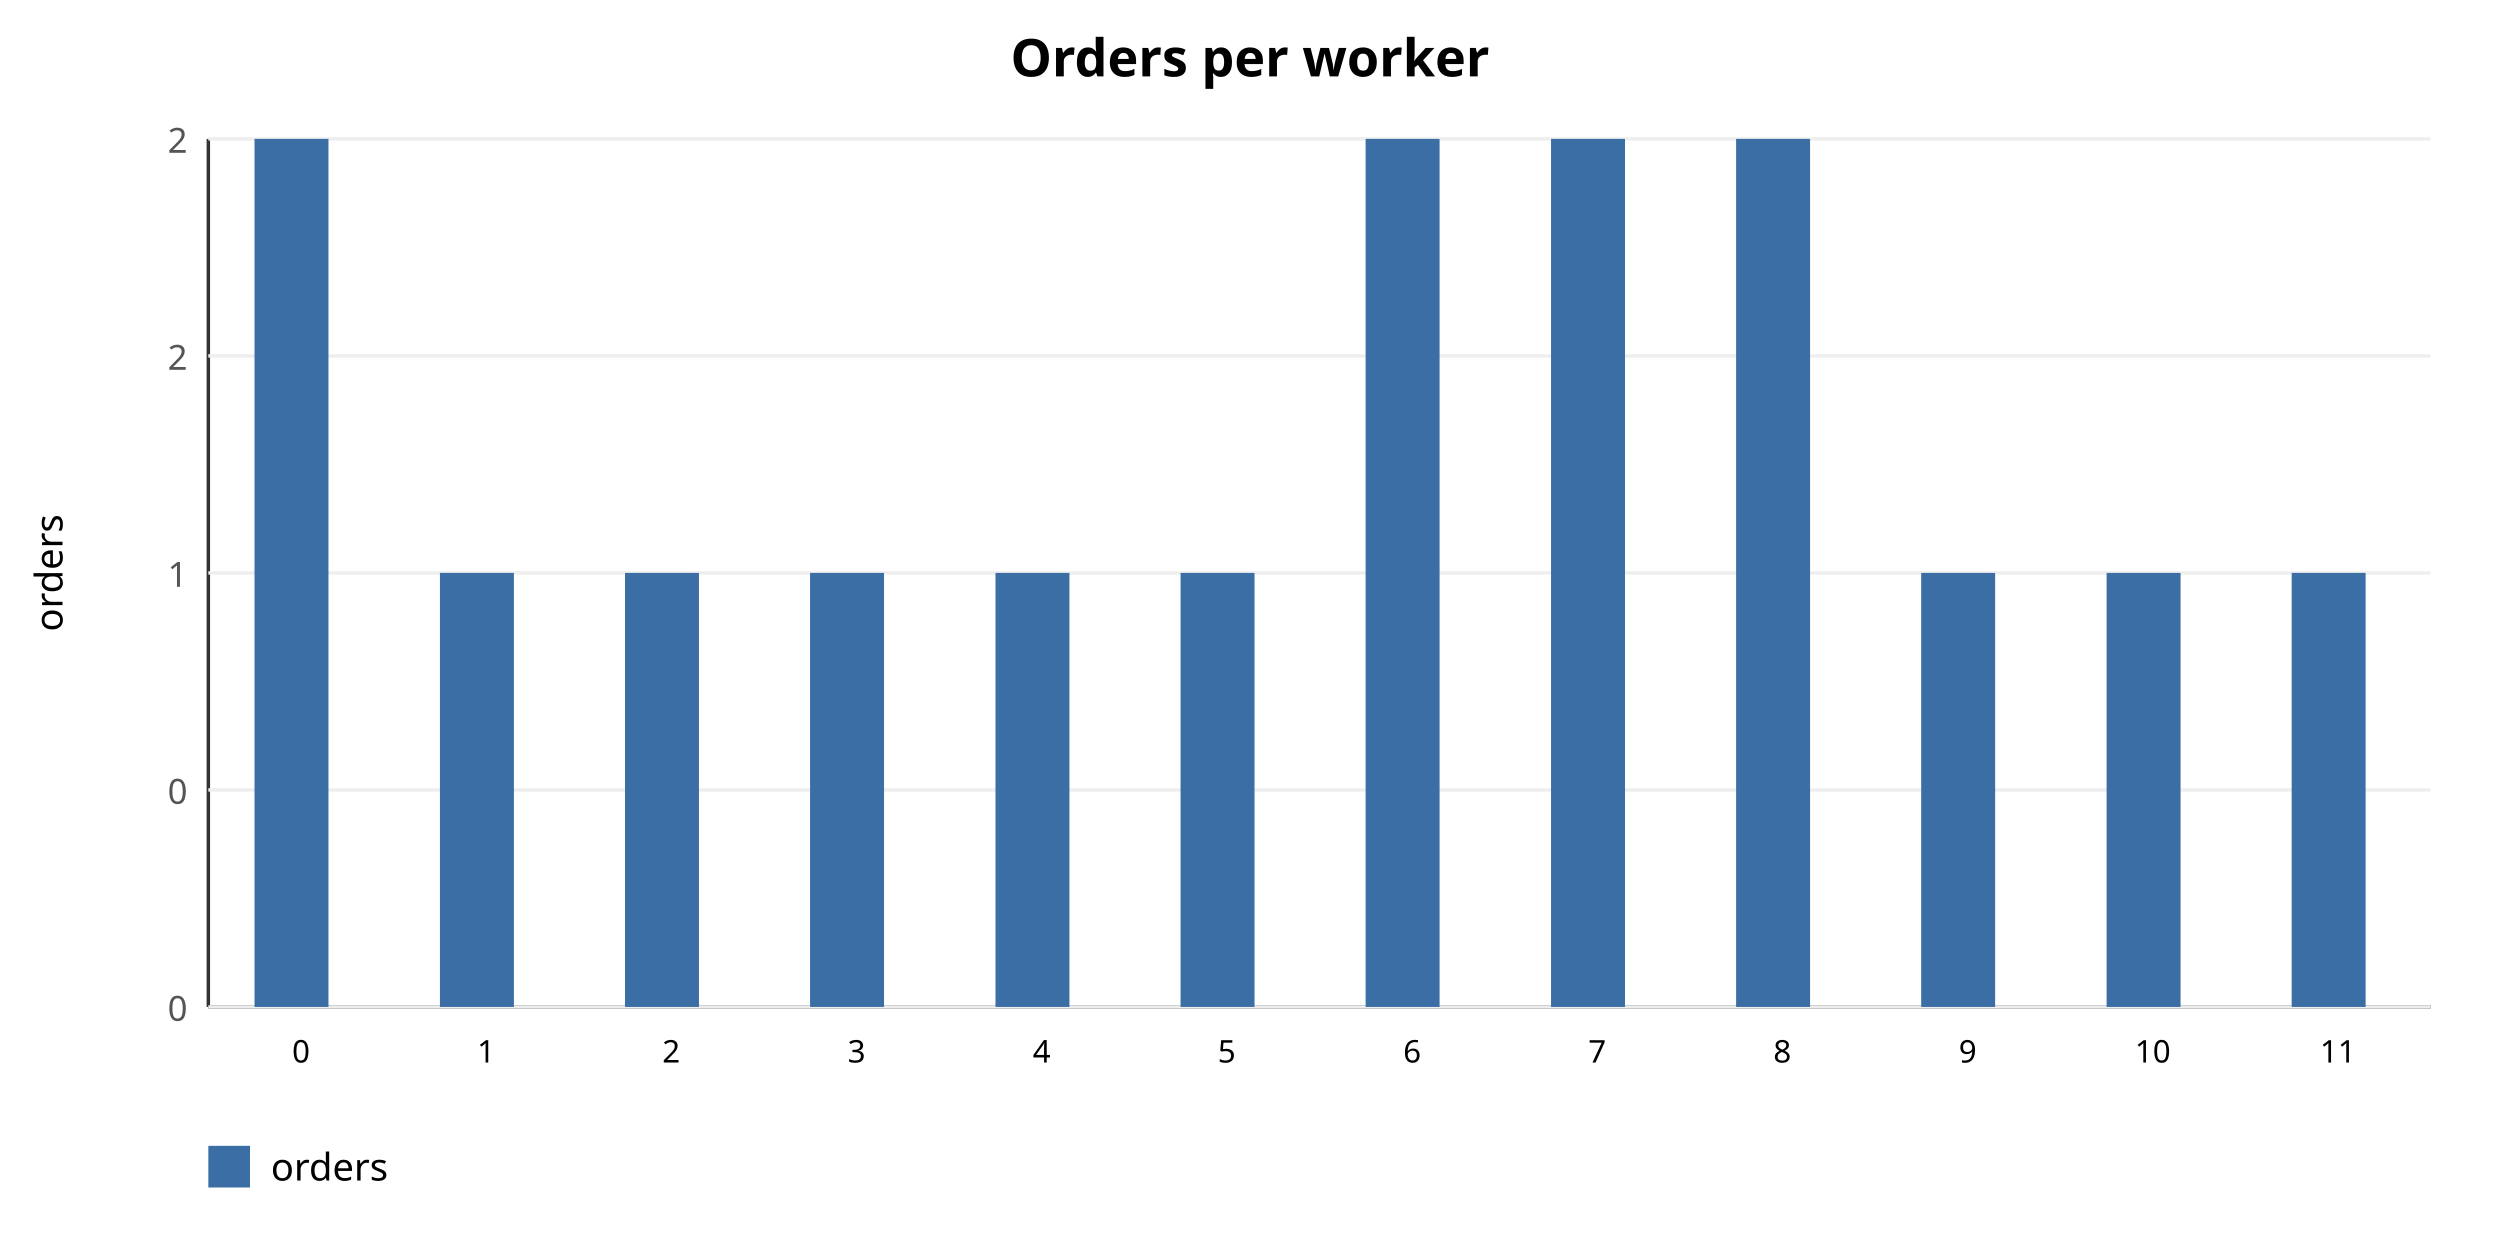
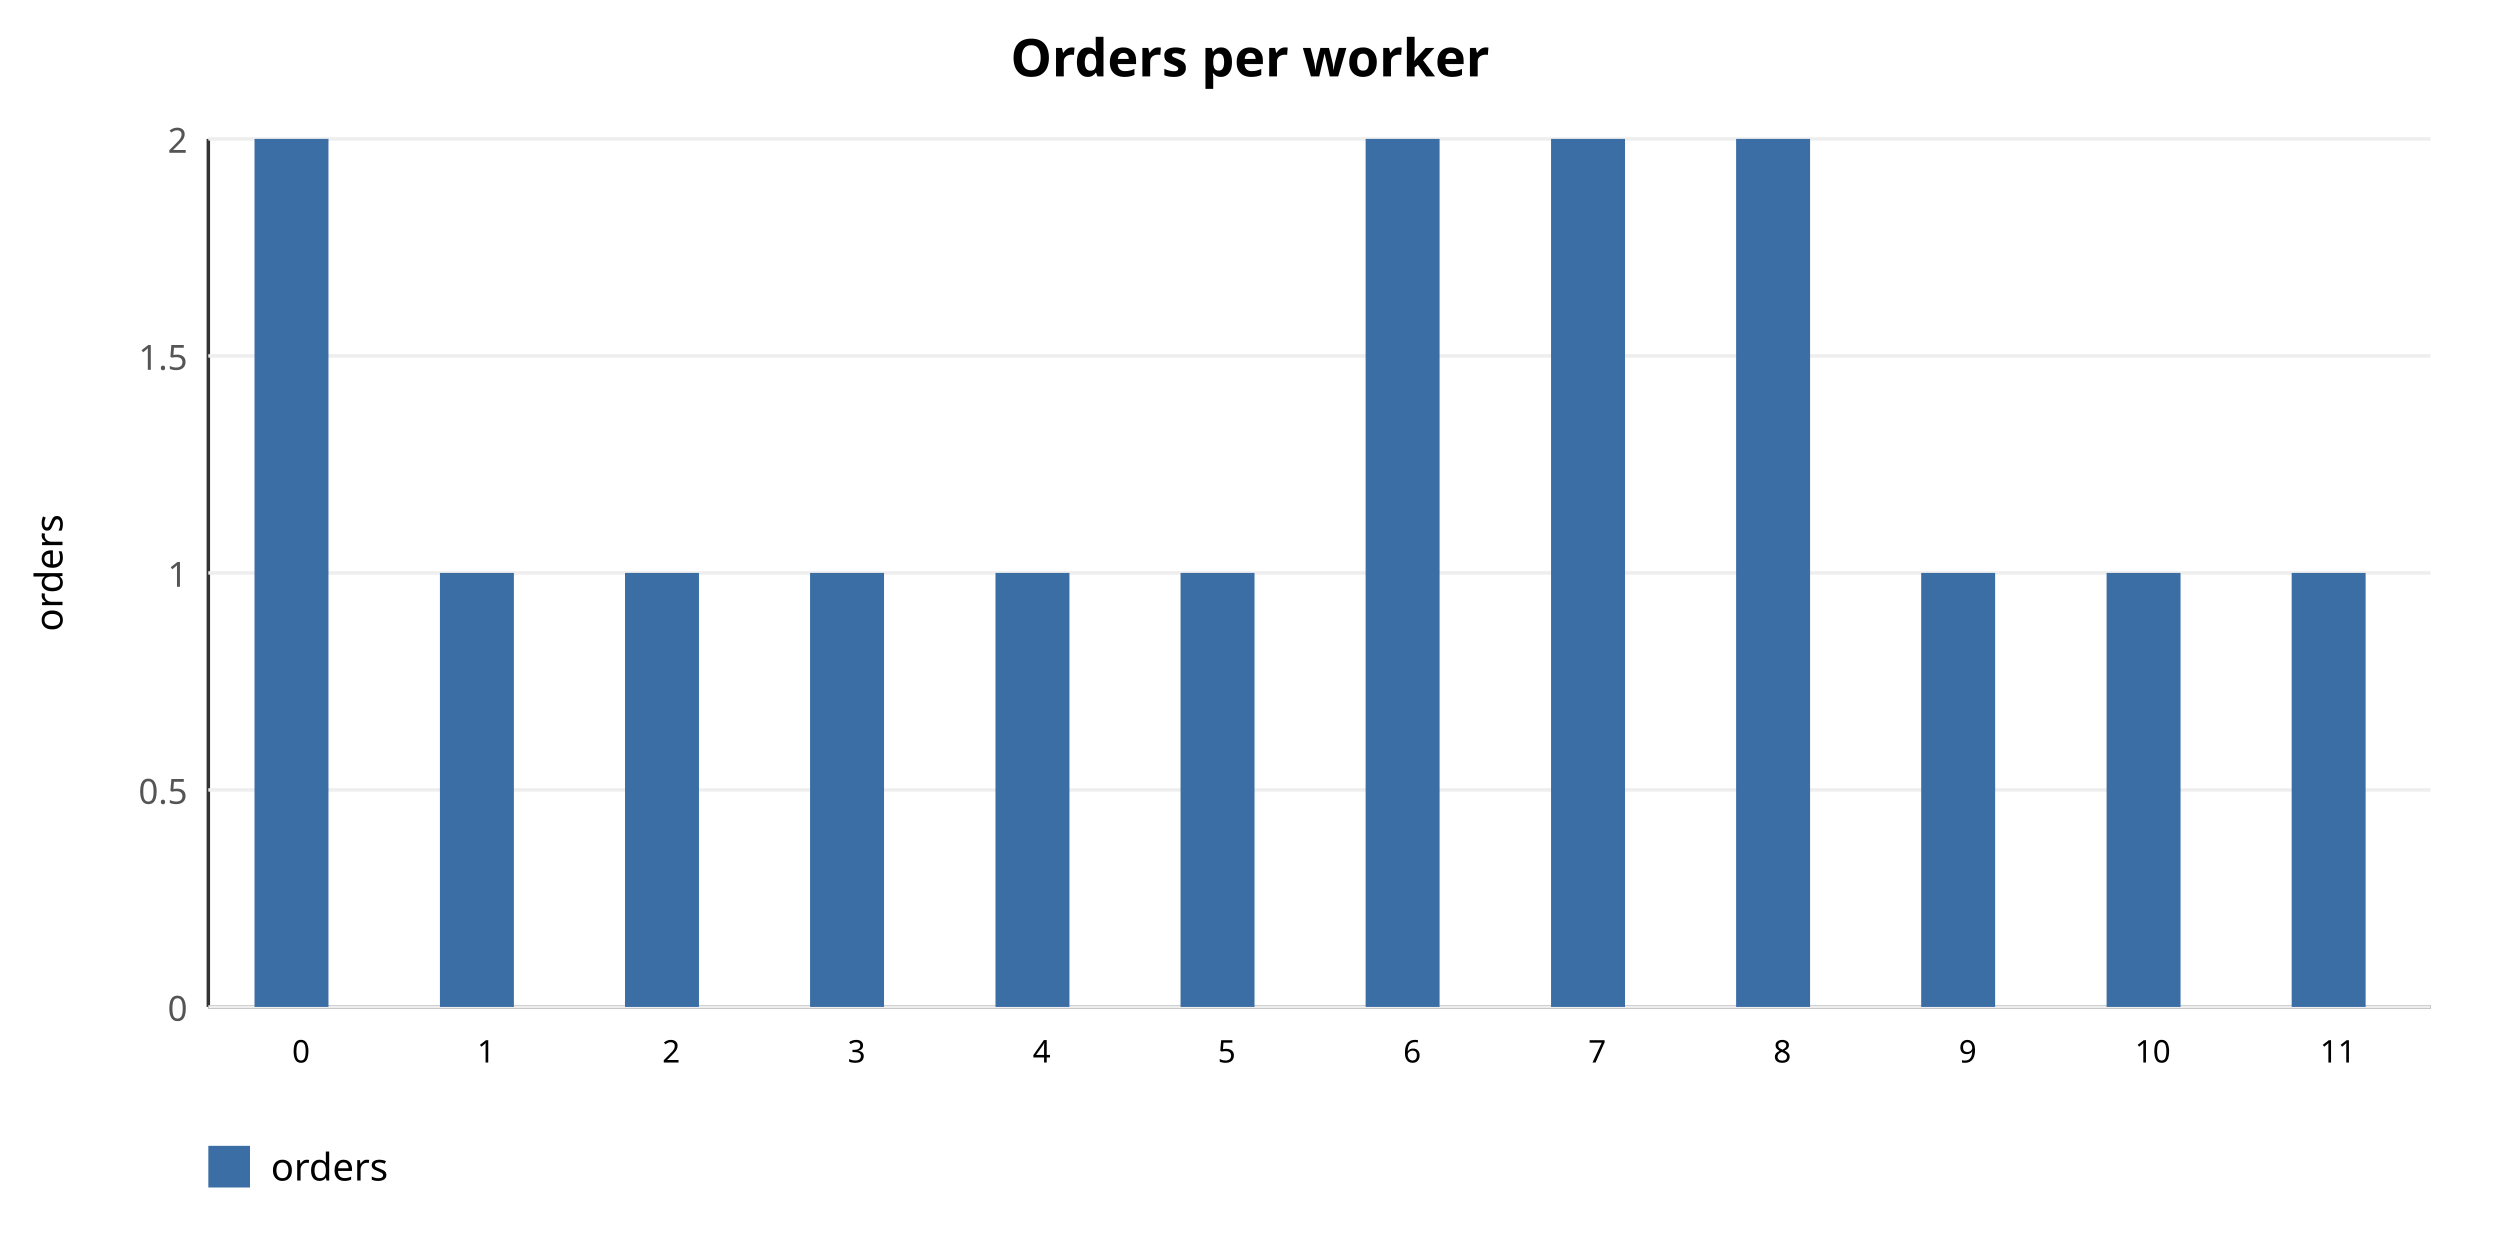
<svg xmlns="http://www.w3.org/2000/svg" width="720" height="360">
  <rect width="720" height="360" fill="white" />
  <text x="360.0" y="22" text-anchor="middle" font-family="sans-serif" font-size="15" font-weight="bold">Orders per worker</text>
  <line x1="60" y1="40" x2="60" y2="290" stroke="#333" />
  <line x1="60" y1="290" x2="700" y2="290" stroke="#333" />
  <line x1="60" y1="40.0" x2="700" y2="40.0" stroke="#eee" />
  <text x="54" y="44.0" text-anchor="end" font-family="sans-serif" font-size="10" fill="#555">2</text>
  <line x1="60" y1="102.5" x2="700" y2="102.5" stroke="#eee" />
-   <text x="54" y="106.5" text-anchor="end" font-family="sans-serif" font-size="10" fill="#555">2</text>
+   <text x="54" y="106.5" text-anchor="end" font-family="sans-serif" font-size="10" fill="#555">1.5</text>
  <line x1="60" y1="165.0" x2="700" y2="165.0" stroke="#eee" />
  <text x="54" y="169.0" text-anchor="end" font-family="sans-serif" font-size="10" fill="#555">1</text>
  <line x1="60" y1="227.5" x2="700" y2="227.5" stroke="#eee" />
-   <text x="54" y="231.5" text-anchor="end" font-family="sans-serif" font-size="10" fill="#555">0</text>
+   <text x="54" y="231.5" text-anchor="end" font-family="sans-serif" font-size="10" fill="#555">0.5</text>
  <line x1="60" y1="290.0" x2="700" y2="290.0" stroke="#eee" />
  <text x="54" y="294.0" text-anchor="end" font-family="sans-serif" font-size="10" fill="#555">0</text>
  <rect x="73.3" y="40.0" width="21.3" height="250.0" fill="#3b6ea5" />
  <text x="86.7" y="306" text-anchor="middle" font-family="sans-serif" font-size="9">0</text>
  <rect x="126.7" y="165.0" width="21.3" height="125.0" fill="#3b6ea5" />
  <text x="140.0" y="306" text-anchor="middle" font-family="sans-serif" font-size="9">1</text>
  <rect x="180.0" y="165.0" width="21.3" height="125.0" fill="#3b6ea5" />
  <text x="193.3" y="306" text-anchor="middle" font-family="sans-serif" font-size="9">2</text>
  <rect x="233.3" y="165.0" width="21.3" height="125.0" fill="#3b6ea5" />
  <text x="246.7" y="306" text-anchor="middle" font-family="sans-serif" font-size="9">3</text>
  <rect x="286.7" y="165.0" width="21.3" height="125.0" fill="#3b6ea5" />
  <text x="300.0" y="306" text-anchor="middle" font-family="sans-serif" font-size="9">4</text>
  <rect x="340.0" y="165.0" width="21.3" height="125.0" fill="#3b6ea5" />
  <text x="353.3" y="306" text-anchor="middle" font-family="sans-serif" font-size="9">5</text>
  <rect x="393.3" y="40.0" width="21.3" height="250.0" fill="#3b6ea5" />
  <text x="406.7" y="306" text-anchor="middle" font-family="sans-serif" font-size="9">6</text>
  <rect x="446.7" y="40.0" width="21.3" height="250.0" fill="#3b6ea5" />
  <text x="460.0" y="306" text-anchor="middle" font-family="sans-serif" font-size="9">7</text>
  <rect x="500.0" y="40.0" width="21.3" height="250.0" fill="#3b6ea5" />
  <text x="513.3" y="306" text-anchor="middle" font-family="sans-serif" font-size="9">8</text>
  <rect x="553.3" y="165.0" width="21.3" height="125.0" fill="#3b6ea5" />
  <text x="566.7" y="306" text-anchor="middle" font-family="sans-serif" font-size="9">9</text>
  <rect x="606.7" y="165.0" width="21.3" height="125.0" fill="#3b6ea5" />
  <text x="620.0" y="306" text-anchor="middle" font-family="sans-serif" font-size="9">10</text>
  <rect x="660.0" y="165.0" width="21.3" height="125.0" fill="#3b6ea5" />
  <text x="673.3" y="306" text-anchor="middle" font-family="sans-serif" font-size="9">11</text>
  <rect x="60" y="330" width="12" height="12" fill="#3b6ea5" />
  <text x="78" y="340" font-family="sans-serif" font-size="11">orders</text>
  <text x="18" y="165.0" transform="rotate(-90 18 165.0)" text-anchor="middle" font-family="sans-serif" font-size="11">orders</text>
</svg>
